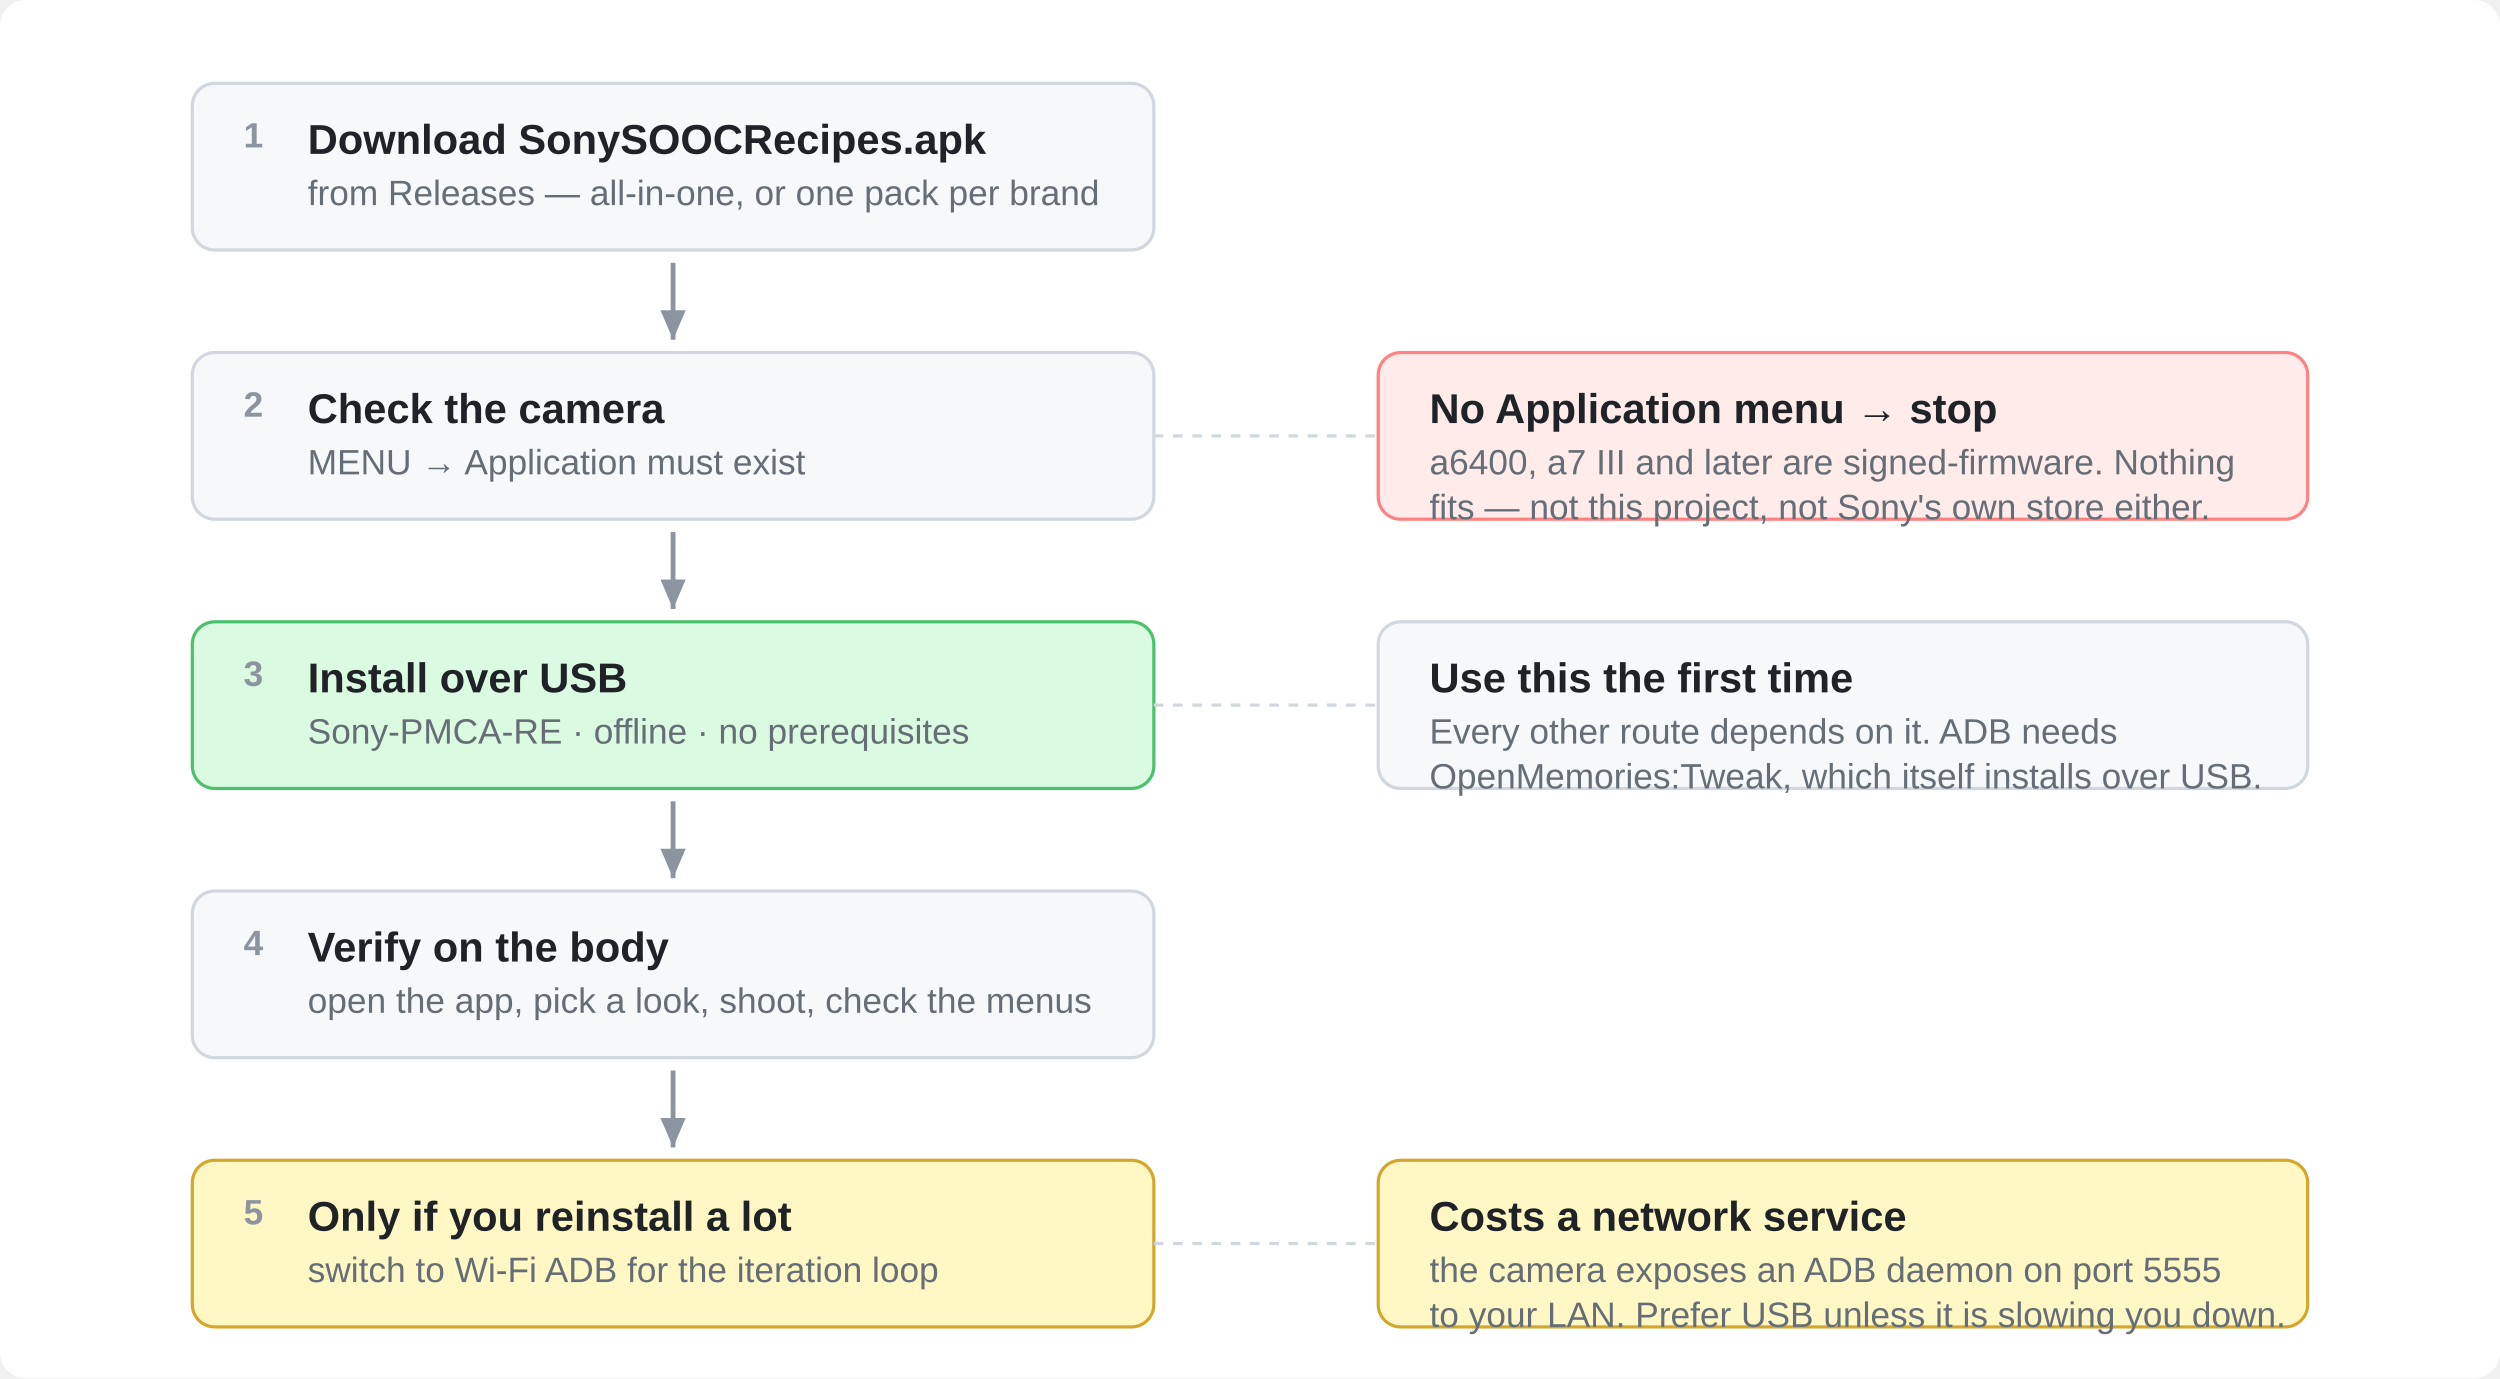
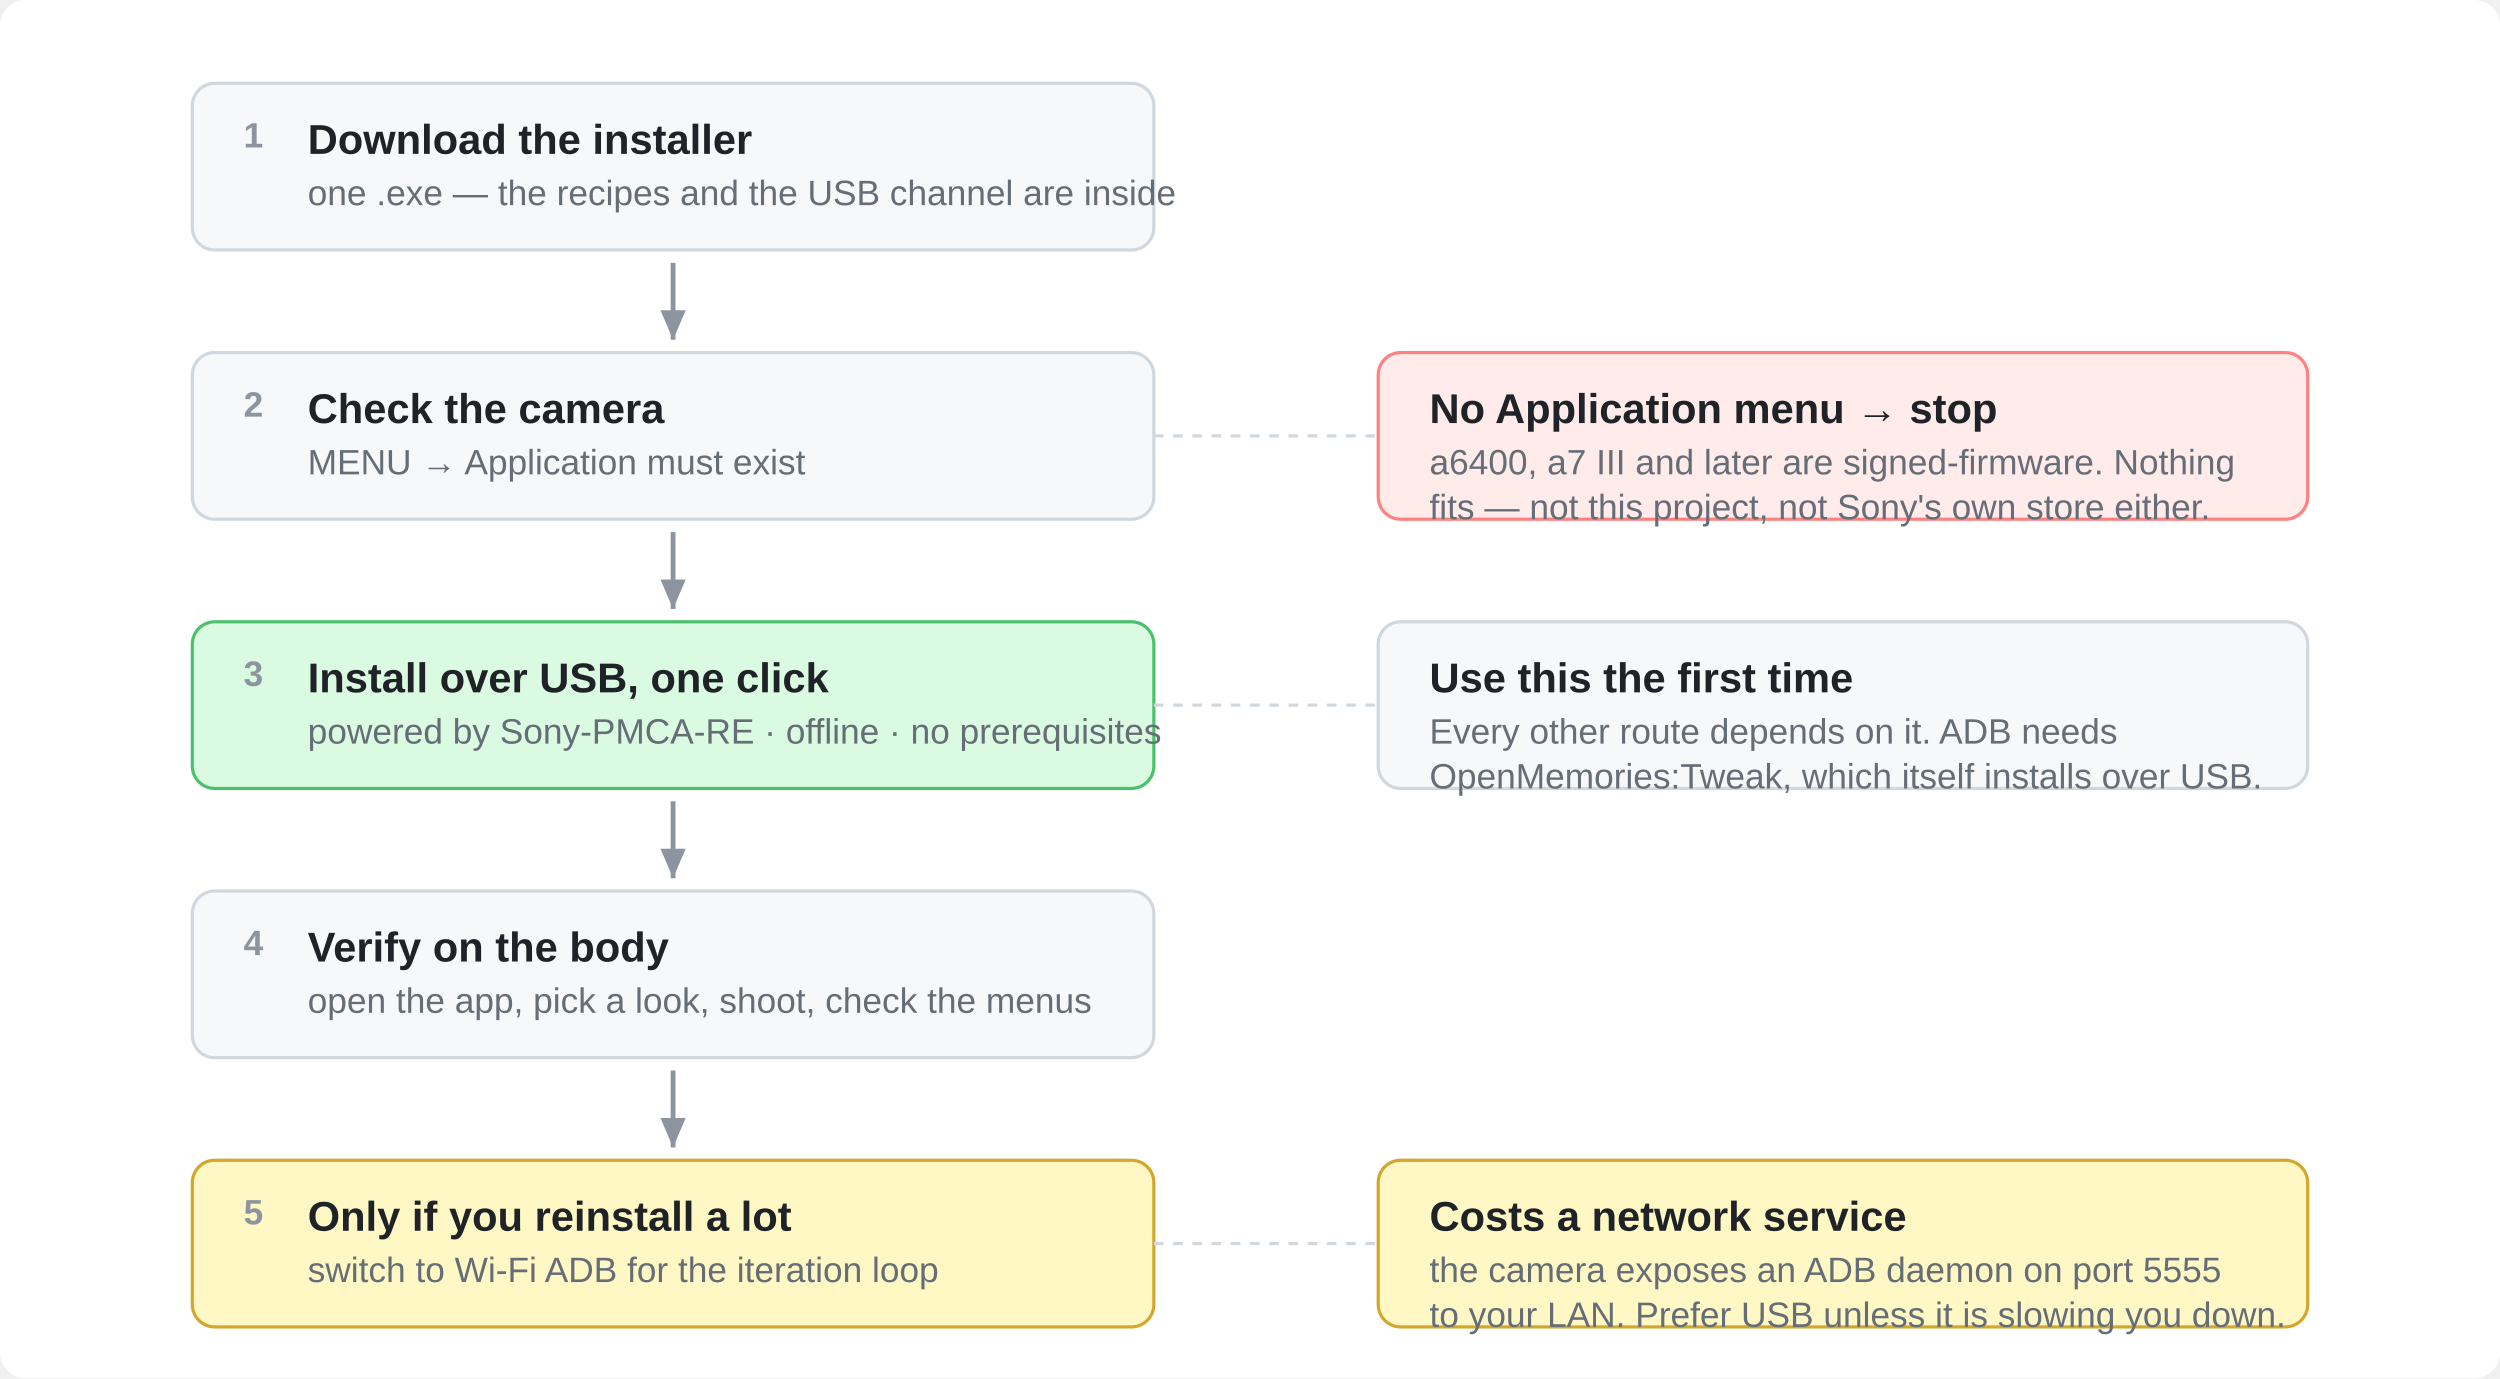
<svg xmlns="http://www.w3.org/2000/svg" viewBox="0 0 780 430" width="780" height="430" role="img" aria-label="Installation flow: download, check the model, install over USB, verify, then optionally switch to Wi-Fi ADB">
  <style>
    .bg    { fill: #ffffff; }
    .box   { fill: #f6f8fa; stroke: #d0d7de; }
    .box-g { fill: #dafbe1; stroke: #4ac26b; }
    .box-y { fill: #fff8c5; stroke: #d4a72c; }
    .box-r { fill: #ffebe9; stroke: #ff8182; }
    .arrow { stroke: #8c959f; stroke-width: 1.5; fill: none; marker-end: url(#ar); }
    .aside { stroke: #d0d7de; stroke-dasharray: 3 3; stroke-width: 1; fill: none; }
    .t     { font: 600 13px -apple-system, "Segoe UI", Arial, sans-serif; fill: #1f2328; }
    .s     { font: 11px -apple-system, "Segoe UI", Arial, sans-serif; fill: #656d76; }
    .n     { font: 600 11px -apple-system, "Segoe UI", Arial, sans-serif; fill: #8c959f; }
    @media (prefers-color-scheme: dark) {
      .bg    { fill: #0d1117; }
      .box   { fill: #161b22; stroke: #30363d; }
      .box-g { fill: #0f2913; stroke: #3fb950; }
      .box-y { fill: #272115; stroke: #9e6a03; }
      .box-r { fill: #25171c; stroke: #f85149; }
      .arrow { stroke: #6e7681; }
      .aside { stroke: #30363d; }
      .t     { fill: #e6edf3; }
      .s     { fill: #8b949e; }
      .n     { fill: #6e7681; }
    }
  </style>
  <defs>
    <marker id="ar" viewBox="0 0 8 8" refX="7" refY="4" markerWidth="7" markerHeight="7" orient="auto">
      <path d="M0 1 L7 4 L0 7 z" fill="#8c959f" />
    </marker>
  </defs>
  <rect class="bg" width="780" height="430" rx="8" />
  <rect class="box" x="60" y="26" width="300" height="52" rx="7" />
  <text class="n" x="76" y="46">1</text>
-   <text class="t" x="96" y="48">Download SonySOOCRecipes.apk</text>
-   <text class="s" x="96" y="64">from Releases — all-in-one, or one pack per brand</text>
+   <text class="t" x="96" y="48">Download the installer</text>
+   <text class="s" x="96" y="64">one .exe — the recipes and the USB channel are inside</text>
  <path class="arrow" d="M210 82 L210 106" />
  <rect class="box" x="60" y="110" width="300" height="52" rx="7" />
  <text class="n" x="76" y="130">2</text>
  <text class="t" x="96" y="132">Check the camera</text>
  <text class="s" x="96" y="148">MENU → Application must exist</text>
  <path class="aside" d="M360 136 L430 136" />
  <rect class="box-r" x="430" y="110" width="290" height="52" rx="7" />
  <text class="t" x="446" y="132">No Application menu → stop</text>
  <text class="s" x="446" y="148">a6400, a7 III and later are signed-firmware. Nothing</text>
  <text class="s" x="446" y="162">fits — not this project, not Sony's own store either.</text>
  <path class="arrow" d="M210 166 L210 190" />
  <rect class="box-g" x="60" y="194" width="300" height="52" rx="7" />
  <text class="n" x="76" y="214">3</text>
-   <text class="t" x="96" y="216">Install over USB</text>
-   <text class="s" x="96" y="232">Sony-PMCA-RE · offline · no prerequisites</text>
+   <text class="t" x="96" y="216">Install over USB, one click</text>
+   <text class="s" x="96" y="232">powered by Sony-PMCA-RE · offline · no prerequisites</text>
  <path class="aside" d="M360 220 L430 220" />
  <rect class="box" x="430" y="194" width="290" height="52" rx="7" />
  <text class="t" x="446" y="216">Use this the first time</text>
  <text class="s" x="446" y="232">Every other route depends on it. ADB needs</text>
  <text class="s" x="446" y="246">OpenMemories:Tweak, which itself installs over USB.</text>
  <path class="arrow" d="M210 250 L210 274" />
  <rect class="box" x="60" y="278" width="300" height="52" rx="7" />
  <text class="n" x="76" y="298">4</text>
  <text class="t" x="96" y="300">Verify on the body</text>
  <text class="s" x="96" y="316">open the app, pick a look, shoot, check the menus</text>
  <path class="arrow" d="M210 334 L210 358" />
  <rect class="box-y" x="60" y="362" width="300" height="52" rx="7" />
  <text class="n" x="76" y="382">5</text>
  <text class="t" x="96" y="384">Only if you reinstall a lot</text>
  <text class="s" x="96" y="400">switch to Wi-Fi ADB for the iteration loop</text>
  <path class="aside" d="M360 388 L430 388" />
  <rect class="box-y" x="430" y="362" width="290" height="52" rx="7" />
  <text class="t" x="446" y="384">Costs a network service</text>
  <text class="s" x="446" y="400">the camera exposes an ADB daemon on port 5555</text>
  <text class="s" x="446" y="414">to your LAN. Prefer USB unless it is slowing you down.</text>
</svg>
